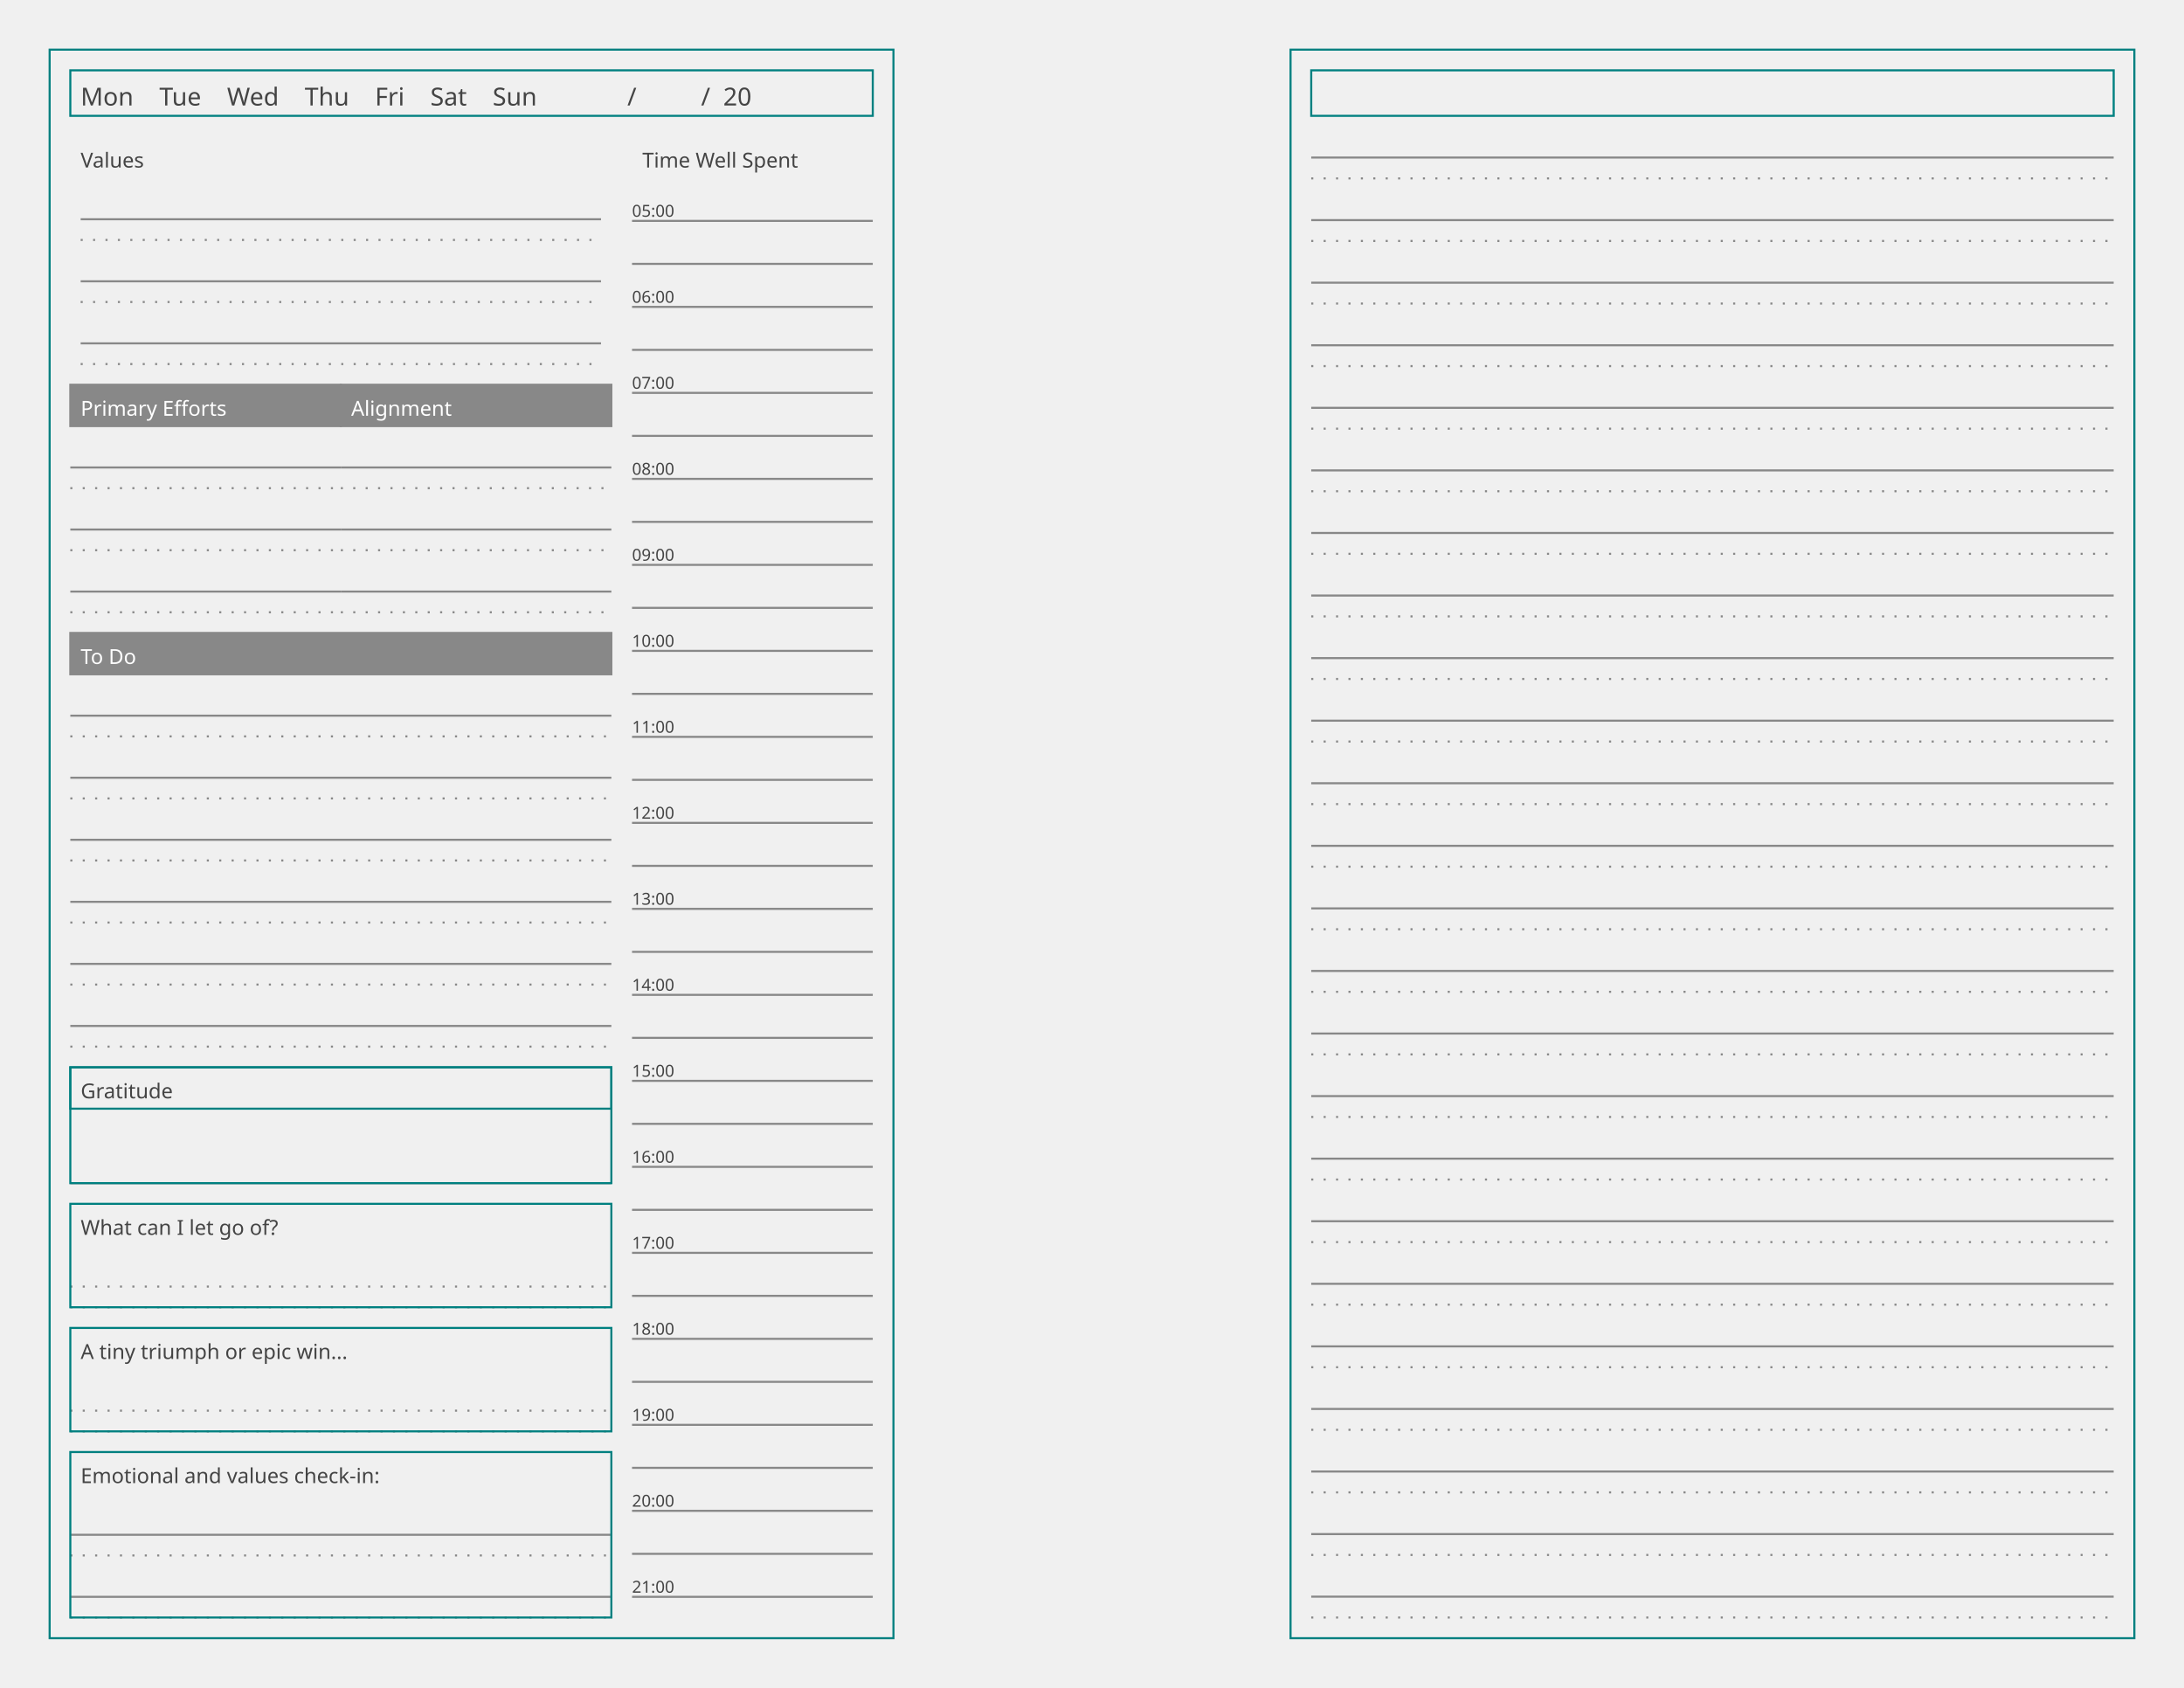
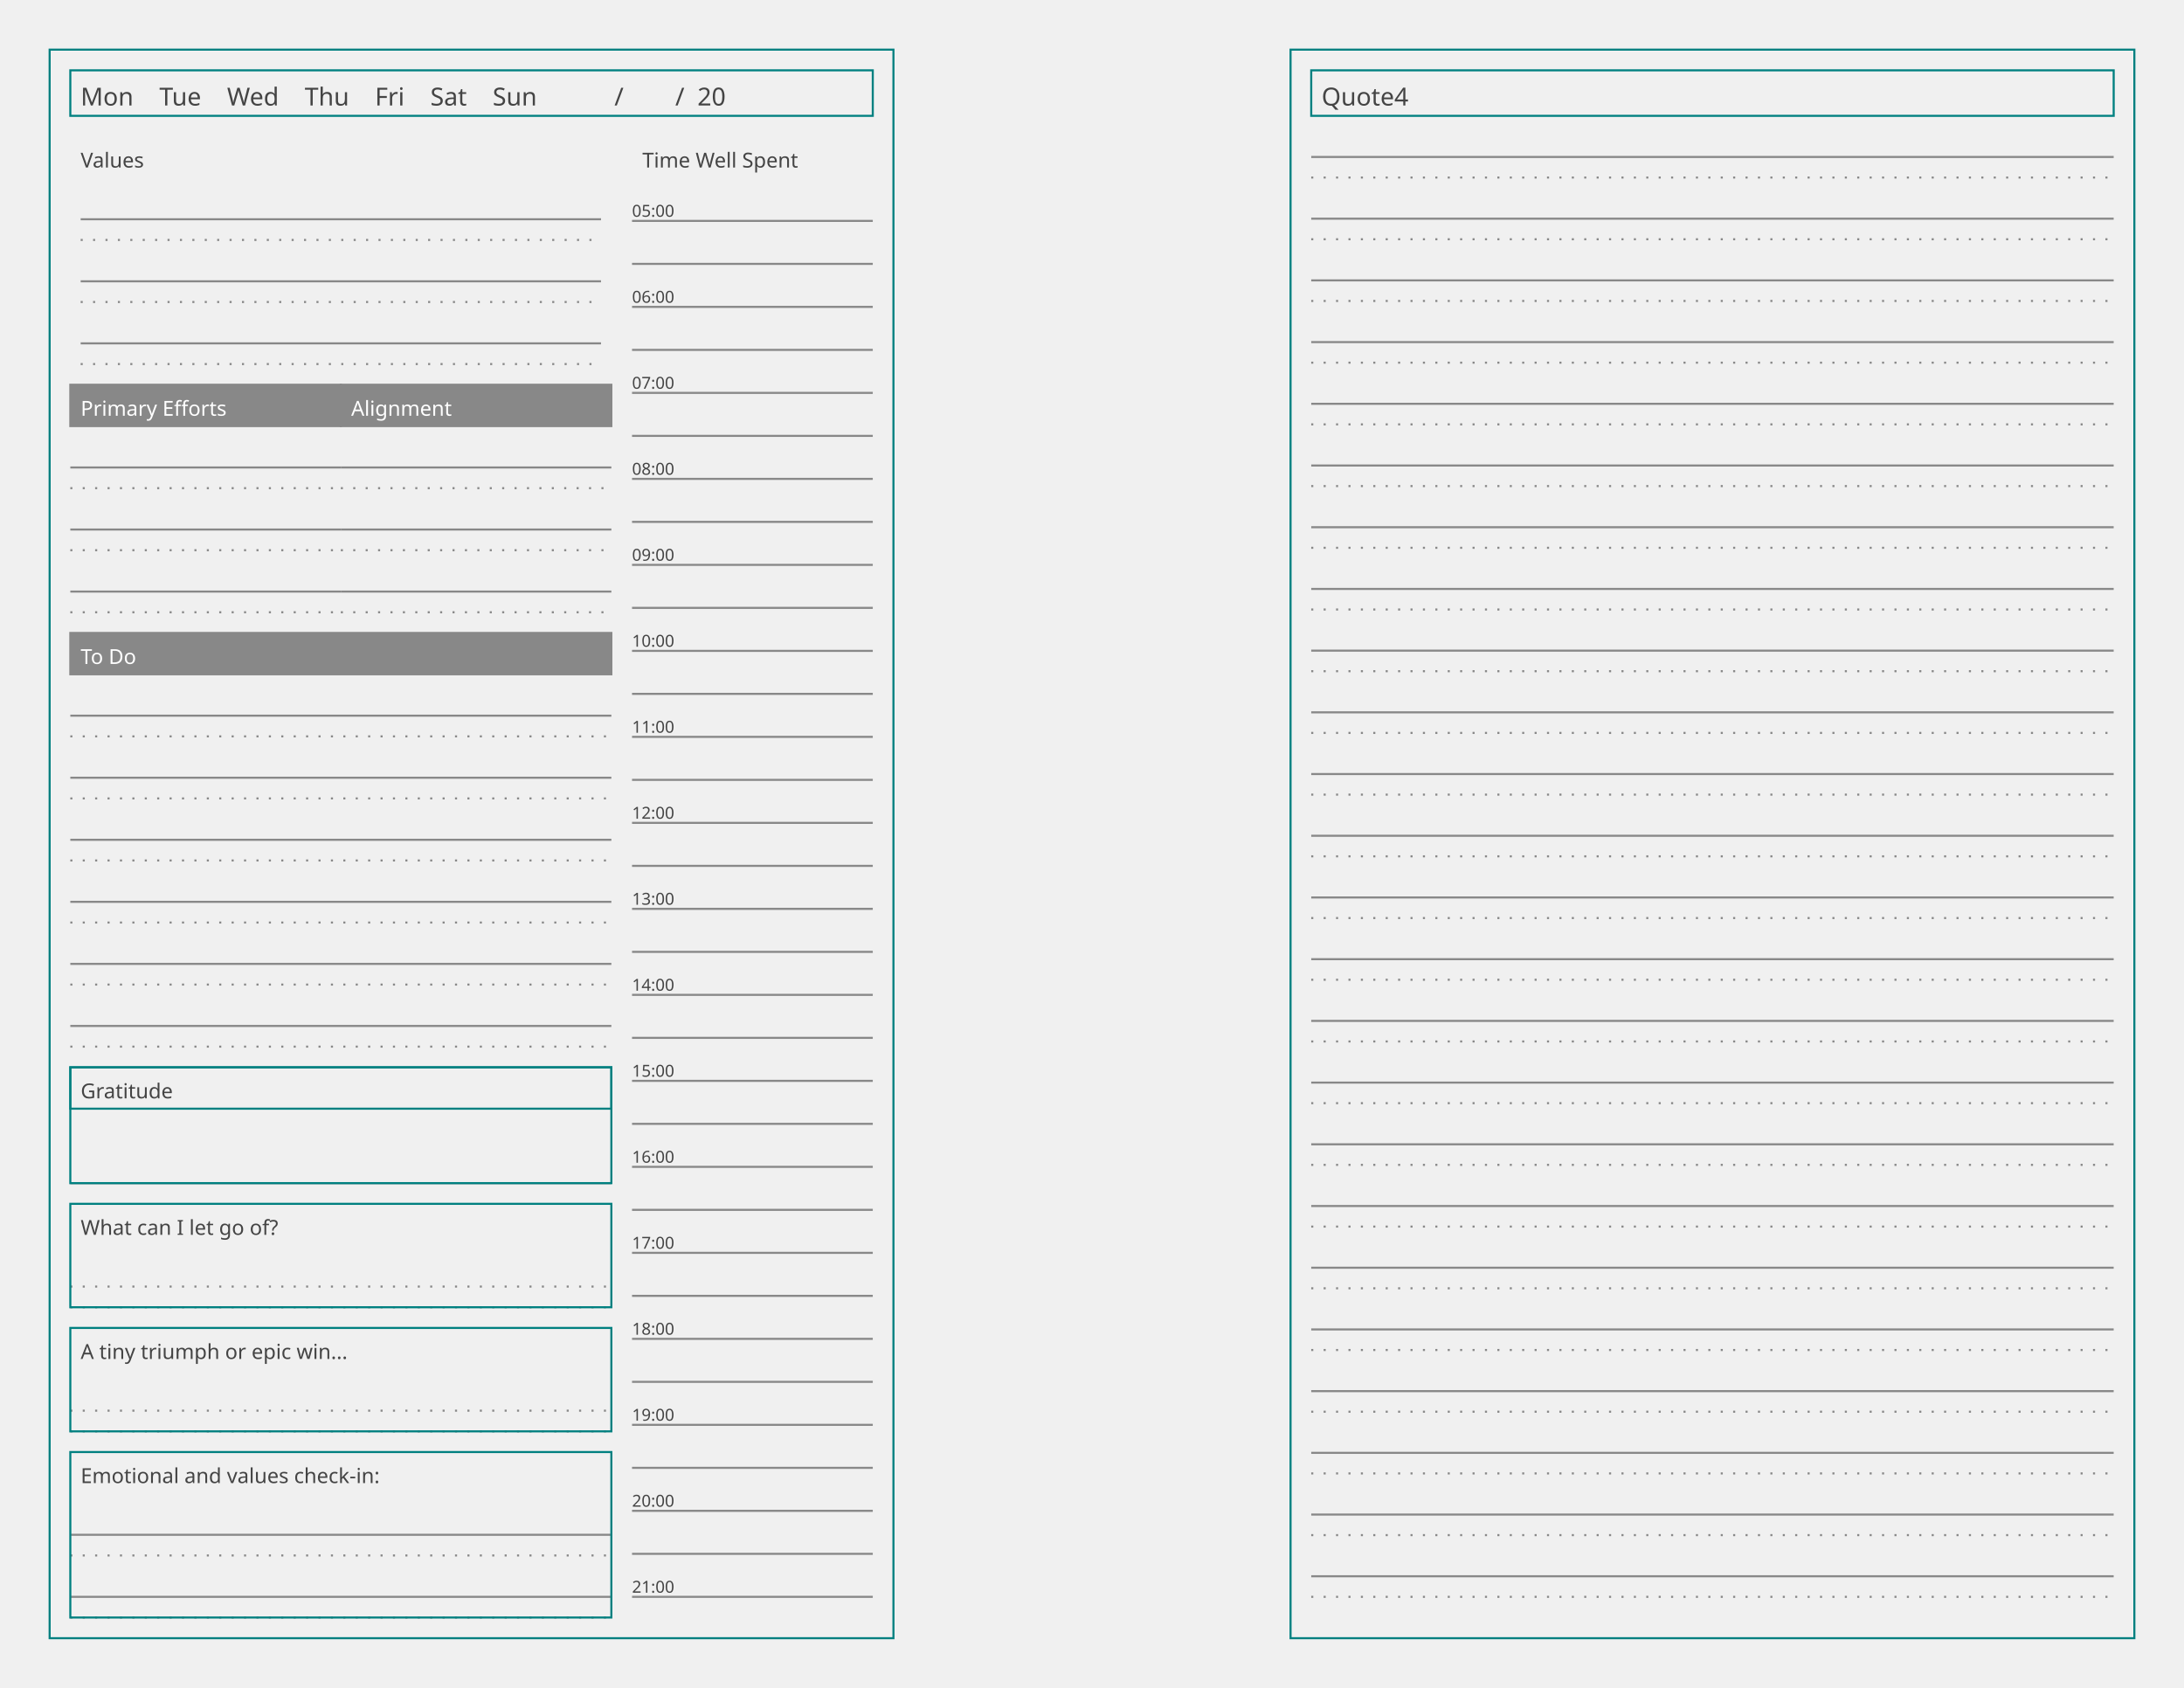
<svg xmlns="http://www.w3.org/2000/svg" baseProfile="tiny" height="8.5in" version="1.2" width="11in">
  <defs />
  <g transform="translate(24.0, 24.0)">
    <rect fill="none" height="768.0" stroke="#008080" width="408.0" x="0" y="0" />
    <g transform="translate(10, 10)">
      <rect fill="none" height="22" stroke="#008080" stroke-width="1" width="388.0" x="0" y="0" />
-       <text alignment-baseline="text-after-edge" fill="#444444" font-family="Trebuchet MS" font-size="12" text-anchor="start" transform="translate(5,17)">Mon    Tue    Wed    Thu    Fri    Sat    Sun              /          /  20          </text>
+       <text alignment-baseline="text-after-edge" fill="#444444" font-family="Trebuchet MS" font-size="12" text-anchor="start" transform="translate(5,17)">Mon    Tue    Wed    Thu    Fri    Sat    Sun            /        /  20        </text>
    </g>
    <g transform="translate(10, 32)">
      <g transform="translate(0,10)">
        <g>
          <g transform="translate(0,0)">
            <text alignment-baseline="text-after-edge" fill="#444444" font-family="Ubuntu Mono" font-size="10" text-anchor="start" transform="translate(5,15)">Values</text>
          </g>
          <g transform="translate(0,20)">
            <g>
              <line stroke="#888888" stroke-dasharray="1,5" stroke-width="1" transform="translate(5,30.0)" x1="0" x2="251.6" y1="0" y2="0" />
              <line stroke="#888888" stroke-dasharray="1,5" stroke-width="1" transform="translate(5,60.0)" x1="0" x2="251.6" y1="0" y2="0" />
              <line stroke="#888888" stroke-dasharray="1,5" stroke-width="1" transform="translate(5,90.0)" x1="0" x2="251.6" y1="0" y2="0" />
            </g>
            <g>
              <line stroke="#888888" stroke-dasharray="1,0" stroke-width="1" transform="translate(5,20.0)" x1="0" x2="251.6" y1="0" y2="0" />
              <line stroke="#888888" stroke-dasharray="1,0" stroke-width="1" transform="translate(5,50.0)" x1="0" x2="251.6" y1="0" y2="0" />
              <line stroke="#888888" stroke-dasharray="1,0" stroke-width="1" transform="translate(5,80.0)" x1="0" x2="251.6" y1="0" y2="0" />
            </g>
          </g>
        </g>
      </g>
-       <g transform="translate(0,130)">
+       <g transform="translate(0,130.0)">
        <g>
          <g transform="translate(0,0)">
            <g>
              <g transform="translate(0,0)">
                <rect fill="#888888" height="20" stroke="#888888" stroke-width="1" width="130.8" x="0" y="0" />
                <text alignment-baseline="text-after-edge" fill="#ffffff" font-family="Trebuchet MS" font-size="10" text-anchor="start" transform="translate(5,15)">Primary Efforts</text>
              </g>
              <g transform="translate(0,20)">
                <g>
                  <line stroke="#888888" stroke-dasharray="1,5" stroke-width="1" transform="translate(0,30.0)" x1="0" x2="130.8" y1="0" y2="0" />
                  <line stroke="#888888" stroke-dasharray="1,5" stroke-width="1" transform="translate(0,60.0)" x1="0" x2="130.8" y1="0" y2="0" />
                  <line stroke="#888888" stroke-dasharray="1,5" stroke-width="1" transform="translate(0,90.0)" x1="0" x2="130.8" y1="0" y2="0" />
                </g>
                <g>
                  <line stroke="#888888" stroke-dasharray="1,0" stroke-width="1" transform="translate(0,20.0)" x1="0" x2="130.8" y1="0" y2="0" />
                  <line stroke="#888888" stroke-dasharray="1,0" stroke-width="1" transform="translate(0,50.0)" x1="0" x2="130.8" y1="0" y2="0" />
                  <line stroke="#888888" stroke-dasharray="1,0" stroke-width="1" transform="translate(0,80.0)" x1="0" x2="130.8" y1="0" y2="0" />
                </g>
              </g>
            </g>
          </g>
          <g transform="translate(130.8,0)">
            <g>
              <g transform="translate(0,0)">
                <rect fill="#888888" height="20" stroke="#888888" stroke-width="1" width="130.8" x="0" y="0" />
                <text alignment-baseline="text-after-edge" fill="#ffffff" font-family="Trebuchet MS" font-size="10" text-anchor="start" transform="translate(5,15)">Alignment</text>
              </g>
              <g transform="translate(0,20)">
                <g>
                  <line stroke="#888888" stroke-dasharray="1,5" stroke-width="1" transform="translate(0,30.0)" x1="0" x2="130.8" y1="0" y2="0" />
                  <line stroke="#888888" stroke-dasharray="1,5" stroke-width="1" transform="translate(0,60.0)" x1="0" x2="130.8" y1="0" y2="0" />
                  <line stroke="#888888" stroke-dasharray="1,5" stroke-width="1" transform="translate(0,90.0)" x1="0" x2="130.8" y1="0" y2="0" />
                </g>
                <g>
                  <line stroke="#888888" stroke-dasharray="1,0" stroke-width="1" transform="translate(0,20.0)" x1="0" x2="130.8" y1="0" y2="0" />
                  <line stroke="#888888" stroke-dasharray="1,0" stroke-width="1" transform="translate(0,50.0)" x1="0" x2="130.8" y1="0" y2="0" />
                  <line stroke="#888888" stroke-dasharray="1,0" stroke-width="1" transform="translate(0,80.0)" x1="0" x2="130.8" y1="0" y2="0" />
                </g>
              </g>
            </g>
          </g>
        </g>
      </g>
-       <g transform="translate(0,250)">
+       <g transform="translate(0,250.0)">
        <g>
          <g transform="translate(0,0)">
            <rect fill="#888888" height="20" stroke="#888888" stroke-width="1" width="261.6" x="0" y="0" />
            <text alignment-baseline="text-after-edge" fill="#ffffff" font-family="Ubuntu Mono" font-size="10" text-anchor="start" transform="translate(5,15)">To Do</text>
          </g>
          <g transform="translate(0,20)">
            <g>
              <line stroke="#888888" stroke-dasharray="1,5" stroke-width="1" transform="translate(0,30.0)" x1="0" x2="261.6" y1="0" y2="0" />
              <line stroke="#888888" stroke-dasharray="1,5" stroke-width="1" transform="translate(0,60.0)" x1="0" x2="261.6" y1="0" y2="0" />
              <line stroke="#888888" stroke-dasharray="1,5" stroke-width="1" transform="translate(0,90.0)" x1="0" x2="261.6" y1="0" y2="0" />
              <line stroke="#888888" stroke-dasharray="1,5" stroke-width="1" transform="translate(0,120.0)" x1="0" x2="261.6" y1="0" y2="0" />
              <line stroke="#888888" stroke-dasharray="1,5" stroke-width="1" transform="translate(0,150.0)" x1="0" x2="261.6" y1="0" y2="0" />
              <line stroke="#888888" stroke-dasharray="1,5" stroke-width="1" transform="translate(0,180.0)" x1="0" x2="261.6" y1="0" y2="0" />
            </g>
            <g>
              <line stroke="#888888" stroke-dasharray="1,0" stroke-width="1" transform="translate(0,20.0)" x1="0" x2="261.6" y1="0" y2="0" />
              <line stroke="#888888" stroke-dasharray="1,0" stroke-width="1" transform="translate(0,50.0)" x1="0" x2="261.6" y1="0" y2="0" />
              <line stroke="#888888" stroke-dasharray="1,0" stroke-width="1" transform="translate(0,80.0)" x1="0" x2="261.6" y1="0" y2="0" />
              <line stroke="#888888" stroke-dasharray="1,0" stroke-width="1" transform="translate(0,110.0)" x1="0" x2="261.6" y1="0" y2="0" />
              <line stroke="#888888" stroke-dasharray="1,0" stroke-width="1" transform="translate(0,140.0)" x1="0" x2="261.6" y1="0" y2="0" />
              <line stroke="#888888" stroke-dasharray="1,0" stroke-width="1" transform="translate(0,170.0)" x1="0" x2="261.6" y1="0" y2="0" />
            </g>
          </g>
        </g>
      </g>
-       <g transform="translate(0,460)">
+       <g transform="translate(0,460.0)">
        <g>
          <g transform="translate(0,0)">
            <rect fill="none" height="20" stroke="#008080" stroke-width="1" width="261.6" x="0" y="0" />
            <text alignment-baseline="text-after-edge" fill="#444444" font-family="Trebuchet MS" font-size="10" text-anchor="start" transform="translate(5,15)">Gratitude</text>
          </g>
          <g transform="translate(0,20)">
            <line stroke="#888888" stroke-dasharray="1,0" stroke-width="1" transform="translate(0,36.0)" x1="0" x2="261.6" y1="0" y2="0" />
          </g>
        </g>
        <rect fill="none" height="56.0" stroke="#008080" stroke-width="1" width="261.6" x="0" y="0" />
      </g>
      <g transform="translate(0,526.0)">
        <g>
          <g transform="translate(0,0)">
            <text alignment-baseline="text-after-edge" fill="#444444" font-family="Ubuntu Mono" font-size="10" text-anchor="start" transform="translate(5,15)">What can I let go of?</text>
          </g>
          <g transform="translate(0,20)">
            <g>
              <line stroke="#888888" stroke-dasharray="1,5" stroke-width="1" transform="translate(0,30.0)" x1="0" x2="261.6" y1="0" y2="0" />
            </g>
            <g>
              <line stroke="#888888" stroke-dasharray="1,5" stroke-width="1" transform="translate(0,20.0)" x1="0" x2="261.6" y1="0" y2="0" />
            </g>
          </g>
        </g>
        <rect fill="none" height="50" stroke="#008080" stroke-width="1" width="261.6" x="0" y="0" />
      </g>
      <g transform="translate(0,586.0)">
        <g>
          <g transform="translate(0,0)">
            <text alignment-baseline="text-after-edge" fill="#444444" font-family="Ubuntu Mono" font-size="10" text-anchor="start" transform="translate(5,15)">A tiny triumph or epic win...</text>
          </g>
          <g transform="translate(0,20)">
            <g>
              <line stroke="#888888" stroke-dasharray="1,5" stroke-width="1" transform="translate(0,30.0)" x1="0" x2="261.6" y1="0" y2="0" />
            </g>
            <g>
              <line stroke="#888888" stroke-dasharray="1,5" stroke-width="1" transform="translate(0,20.0)" x1="0" x2="261.6" y1="0" y2="0" />
            </g>
          </g>
        </g>
        <rect fill="none" height="50" stroke="#008080" stroke-width="1" width="261.6" x="0" y="0" />
      </g>
      <g transform="translate(0,646.0)">
        <g>
          <g transform="translate(0,0)">
            <text alignment-baseline="text-after-edge" fill="#444444" font-family="Ubuntu Mono" font-size="10" text-anchor="start" transform="translate(5,15)">Emotional and values check-in:</text>
          </g>
          <g transform="translate(0,20)">
            <g>
              <line stroke="#888888" stroke-dasharray="1,5" stroke-width="1" transform="translate(0,30.0)" x1="0" x2="261.6" y1="0" y2="0" />
              <line stroke="#888888" stroke-dasharray="1,5" stroke-width="1" transform="translate(0,60.0)" x1="0" x2="261.6" y1="0" y2="0" />
            </g>
            <g>
              <line stroke="#888888" stroke-dasharray="1,0" stroke-width="1" transform="translate(0,20.0)" x1="0" x2="261.6" y1="0" y2="0" />
              <line stroke="#888888" stroke-dasharray="1,0" stroke-width="1" transform="translate(0,50.0)" x1="0" x2="261.6" y1="0" y2="0" />
            </g>
          </g>
        </g>
        <rect fill="none" height="80" stroke="#008080" stroke-width="1" width="261.6" x="0" y="0" />
      </g>
    </g>
    <g transform="translate(281.6,32)">
      <g>
        <rect fill="none" height="20" stroke="none" width="116.4" x="0" y="10" />
        <text alignment-baseline="text-after-edge" fill="#444444" font-family="Ubuntu Mono" font-size="10" text-anchor="start" x="5" y="25">Time Well Spent</text>
      </g>
      <g>
        <text alignment-baseline="text-after-edge" fill="#444444" font-family="Ubuntu Mono" font-size="8" text-anchor="start" x="0" y="48.788">05:00</text>
        <line stroke="#888888" x1="0" x2="116.4" y1="50.788" y2="50.788" />
        <line stroke="#888888" x1="0" x2="116.4" y1="71.576" y2="71.576" />
        <text alignment-baseline="text-after-edge" fill="#444444" font-family="Ubuntu Mono" font-size="8" text-anchor="start" x="0" y="90.364">06:00</text>
        <line stroke="#888888" x1="0" x2="116.4" y1="92.364" y2="92.364" />
        <line stroke="#888888" x1="0" x2="116.4" y1="113.152" y2="113.152" />
        <text alignment-baseline="text-after-edge" fill="#444444" font-family="Ubuntu Mono" font-size="8" text-anchor="start" x="0" y="131.939">07:00</text>
        <line stroke="#888888" x1="0" x2="116.4" y1="133.939" y2="133.939" />
        <line stroke="#888888" x1="0" x2="116.4" y1="154.727" y2="154.727" />
        <text alignment-baseline="text-after-edge" fill="#444444" font-family="Ubuntu Mono" font-size="8" text-anchor="start" x="0" y="173.515">08:00</text>
        <line stroke="#888888" x1="0" x2="116.4" y1="175.515" y2="175.515" />
        <line stroke="#888888" x1="0" x2="116.4" y1="196.303" y2="196.303" />
        <text alignment-baseline="text-after-edge" fill="#444444" font-family="Ubuntu Mono" font-size="8" text-anchor="start" x="0" y="215.091">09:00</text>
        <line stroke="#888888" x1="0" x2="116.4" y1="217.091" y2="217.091" />
        <line stroke="#888888" x1="0" x2="116.4" y1="237.879" y2="237.879" />
        <text alignment-baseline="text-after-edge" fill="#444444" font-family="Ubuntu Mono" font-size="8" text-anchor="start" x="0" y="256.667">10:00</text>
        <line stroke="#888888" x1="0" x2="116.4" y1="258.667" y2="258.667" />
        <line stroke="#888888" x1="0" x2="116.4" y1="279.455" y2="279.455" />
        <text alignment-baseline="text-after-edge" fill="#444444" font-family="Ubuntu Mono" font-size="8" text-anchor="start" x="0" y="298.242">11:00</text>
        <line stroke="#888888" x1="0" x2="116.4" y1="300.242" y2="300.242" />
        <line stroke="#888888" x1="0" x2="116.4" y1="321.03" y2="321.03" />
        <text alignment-baseline="text-after-edge" fill="#444444" font-family="Ubuntu Mono" font-size="8" text-anchor="start" x="0" y="339.818">12:00</text>
        <line stroke="#888888" x1="0" x2="116.4" y1="341.818" y2="341.818" />
        <line stroke="#888888" x1="0" x2="116.4" y1="362.606" y2="362.606" />
        <text alignment-baseline="text-after-edge" fill="#444444" font-family="Ubuntu Mono" font-size="8" text-anchor="start" x="0" y="381.394">13:00</text>
        <line stroke="#888888" x1="0" x2="116.4" y1="383.394" y2="383.394" />
        <line stroke="#888888" x1="0" x2="116.4" y1="404.182" y2="404.182" />
        <text alignment-baseline="text-after-edge" fill="#444444" font-family="Ubuntu Mono" font-size="8" text-anchor="start" x="0" y="422.97">14:00</text>
        <line stroke="#888888" x1="0" x2="116.4" y1="424.97" y2="424.97" />
        <line stroke="#888888" x1="0" x2="116.4" y1="445.758" y2="445.758" />
        <text alignment-baseline="text-after-edge" fill="#444444" font-family="Ubuntu Mono" font-size="8" text-anchor="start" x="0" y="464.545">15:00</text>
        <line stroke="#888888" x1="0" x2="116.4" y1="466.545" y2="466.545" />
        <line stroke="#888888" x1="0" x2="116.4" y1="487.333" y2="487.333" />
        <text alignment-baseline="text-after-edge" fill="#444444" font-family="Ubuntu Mono" font-size="8" text-anchor="start" x="0" y="506.121">16:00</text>
        <line stroke="#888888" x1="0" x2="116.4" y1="508.121" y2="508.121" />
        <line stroke="#888888" x1="0" x2="116.4" y1="528.909" y2="528.909" />
        <text alignment-baseline="text-after-edge" fill="#444444" font-family="Ubuntu Mono" font-size="8" text-anchor="start" x="0" y="547.697">17:00</text>
        <line stroke="#888888" x1="0" x2="116.4" y1="549.697" y2="549.697" />
        <line stroke="#888888" x1="0" x2="116.4" y1="570.485" y2="570.485" />
        <text alignment-baseline="text-after-edge" fill="#444444" font-family="Ubuntu Mono" font-size="8" text-anchor="start" x="0" y="589.273">18:00</text>
        <line stroke="#888888" x1="0" x2="116.4" y1="591.273" y2="591.273" />
        <line stroke="#888888" x1="0" x2="116.4" y1="612.061" y2="612.061" />
        <text alignment-baseline="text-after-edge" fill="#444444" font-family="Ubuntu Mono" font-size="8" text-anchor="start" x="0" y="630.848">19:00</text>
        <line stroke="#888888" x1="0" x2="116.4" y1="632.848" y2="632.848" />
        <line stroke="#888888" x1="0" x2="116.4" y1="653.636" y2="653.636" />
        <text alignment-baseline="text-after-edge" fill="#444444" font-family="Ubuntu Mono" font-size="8" text-anchor="start" x="0" y="672.424">20:00</text>
        <line stroke="#888888" x1="0" x2="116.4" y1="674.424" y2="674.424" />
        <line stroke="#888888" x1="0" x2="116.4" y1="695.212" y2="695.212" />
        <text alignment-baseline="text-after-edge" fill="#444444" font-family="Ubuntu Mono" font-size="8" text-anchor="start" x="0" y="714.0">21:00</text>
        <line stroke="#888888" x1="0" x2="116.4" y1="716.0" y2="716.0" />
      </g>
    </g>
  </g>
  <g transform="translate(624.0, 24.0)">
    <rect fill="none" height="768.0" stroke="#008080" width="408.0" x="0" y="0" />
    <g transform="translate(10, 10)">
      <rect fill="none" height="22" stroke="#008080" stroke-width="1" width="388.0" x="0" y="0" />
-       <text alignment-baseline="text-after-edge" fill="#444444" font-family="Trebuchet MS" font-size="12" text-anchor="start" transform="translate(5,17)" />
+       <text alignment-baseline="text-after-edge" fill="#444444" font-family="Trebuchet MS" font-size="12" text-anchor="start" transform="translate(5,17)">Quote4</text>
    </g>
    <g transform="translate(10, 32)">
      <g transform="translate(0,0)">
        <g>
-           <line stroke="#888888" stroke-dasharray="1,5" stroke-width="1" transform="translate(0,30.25)" x1="0" x2="388.0" y1="0" y2="0" />
-           <line stroke="#888888" stroke-dasharray="1,5" stroke-width="1" transform="translate(0,60.5)" x1="0" x2="388.0" y1="0" y2="0" />
-           <line stroke="#888888" stroke-dasharray="1,5" stroke-width="1" transform="translate(0,90.75)" x1="0" x2="388.0" y1="0" y2="0" />
-           <line stroke="#888888" stroke-dasharray="1,5" stroke-width="1" transform="translate(0,121.0)" x1="0" x2="388.0" y1="0" y2="0" />
-           <line stroke="#888888" stroke-dasharray="1,5" stroke-width="1" transform="translate(0,151.25)" x1="0" x2="388.0" y1="0" y2="0" />
-           <line stroke="#888888" stroke-dasharray="1,5" stroke-width="1" transform="translate(0,181.5)" x1="0" x2="388.0" y1="0" y2="0" />
-           <line stroke="#888888" stroke-dasharray="1,5" stroke-width="1" transform="translate(0,211.75)" x1="0" x2="388.0" y1="0" y2="0" />
-           <line stroke="#888888" stroke-dasharray="1,5" stroke-width="1" transform="translate(0,242.0)" x1="0" x2="388.0" y1="0" y2="0" />
-           <line stroke="#888888" stroke-dasharray="1,5" stroke-width="1" transform="translate(0,272.25)" x1="0" x2="388.0" y1="0" y2="0" />
-           <line stroke="#888888" stroke-dasharray="1,5" stroke-width="1" transform="translate(0,302.5)" x1="0" x2="388.0" y1="0" y2="0" />
-           <line stroke="#888888" stroke-dasharray="1,5" stroke-width="1" transform="translate(0,332.75)" x1="0" x2="388.0" y1="0" y2="0" />
-           <line stroke="#888888" stroke-dasharray="1,5" stroke-width="1" transform="translate(0,363.0)" x1="0" x2="388.0" y1="0" y2="0" />
-           <line stroke="#888888" stroke-dasharray="1,5" stroke-width="1" transform="translate(0,393.25)" x1="0" x2="388.0" y1="0" y2="0" />
-           <line stroke="#888888" stroke-dasharray="1,5" stroke-width="1" transform="translate(0,423.5)" x1="0" x2="388.0" y1="0" y2="0" />
-           <line stroke="#888888" stroke-dasharray="1,5" stroke-width="1" transform="translate(0,453.75)" x1="0" x2="388.0" y1="0" y2="0" />
-           <line stroke="#888888" stroke-dasharray="1,5" stroke-width="1" transform="translate(0,484.0)" x1="0" x2="388.0" y1="0" y2="0" />
-           <line stroke="#888888" stroke-dasharray="1,5" stroke-width="1" transform="translate(0,514.25)" x1="0" x2="388.0" y1="0" y2="0" />
-           <line stroke="#888888" stroke-dasharray="1,5" stroke-width="1" transform="translate(0,544.5)" x1="0" x2="388.0" y1="0" y2="0" />
-           <line stroke="#888888" stroke-dasharray="1,5" stroke-width="1" transform="translate(0,574.75)" x1="0" x2="388.0" y1="0" y2="0" />
-           <line stroke="#888888" stroke-dasharray="1,5" stroke-width="1" transform="translate(0,605.0)" x1="0" x2="388.0" y1="0" y2="0" />
-           <line stroke="#888888" stroke-dasharray="1,5" stroke-width="1" transform="translate(0,635.25)" x1="0" x2="388.0" y1="0" y2="0" />
-           <line stroke="#888888" stroke-dasharray="1,5" stroke-width="1" transform="translate(0,665.5)" x1="0" x2="388.0" y1="0" y2="0" />
-           <line stroke="#888888" stroke-dasharray="1,5" stroke-width="1" transform="translate(0,695.75)" x1="0" x2="388.0" y1="0" y2="0" />
-           <line stroke="#888888" stroke-dasharray="1,5" stroke-width="1" transform="translate(0,726.0)" x1="0" x2="388.0" y1="0" y2="0" />
-         </g>
-         <g>
-           <line stroke="#888888" stroke-dasharray="1,0" stroke-width="1" transform="translate(0,20.16667)" x1="0" x2="388.0" y1="0" y2="0" />
-           <line stroke="#888888" stroke-dasharray="1,0" stroke-width="1" transform="translate(0,50.41667)" x1="0" x2="388.0" y1="0" y2="0" />
-           <line stroke="#888888" stroke-dasharray="1,0" stroke-width="1" transform="translate(0,80.66667)" x1="0" x2="388.0" y1="0" y2="0" />
-           <line stroke="#888888" stroke-dasharray="1,0" stroke-width="1" transform="translate(0,110.9167)" x1="0" x2="388.0" y1="0" y2="0" />
-           <line stroke="#888888" stroke-dasharray="1,0" stroke-width="1" transform="translate(0,141.1667)" x1="0" x2="388.0" y1="0" y2="0" />
-           <line stroke="#888888" stroke-dasharray="1,0" stroke-width="1" transform="translate(0,171.4167)" x1="0" x2="388.0" y1="0" y2="0" />
-           <line stroke="#888888" stroke-dasharray="1,0" stroke-width="1" transform="translate(0,201.6667)" x1="0" x2="388.0" y1="0" y2="0" />
-           <line stroke="#888888" stroke-dasharray="1,0" stroke-width="1" transform="translate(0,231.9167)" x1="0" x2="388.0" y1="0" y2="0" />
-           <line stroke="#888888" stroke-dasharray="1,0" stroke-width="1" transform="translate(0,262.1667)" x1="0" x2="388.0" y1="0" y2="0" />
-           <line stroke="#888888" stroke-dasharray="1,0" stroke-width="1" transform="translate(0,292.4167)" x1="0" x2="388.0" y1="0" y2="0" />
-           <line stroke="#888888" stroke-dasharray="1,0" stroke-width="1" transform="translate(0,322.6667)" x1="0" x2="388.0" y1="0" y2="0" />
-           <line stroke="#888888" stroke-dasharray="1,0" stroke-width="1" transform="translate(0,352.9167)" x1="0" x2="388.0" y1="0" y2="0" />
-           <line stroke="#888888" stroke-dasharray="1,0" stroke-width="1" transform="translate(0,383.1667)" x1="0" x2="388.0" y1="0" y2="0" />
-           <line stroke="#888888" stroke-dasharray="1,0" stroke-width="1" transform="translate(0,413.4167)" x1="0" x2="388.0" y1="0" y2="0" />
-           <line stroke="#888888" stroke-dasharray="1,0" stroke-width="1" transform="translate(0,443.6667)" x1="0" x2="388.0" y1="0" y2="0" />
-           <line stroke="#888888" stroke-dasharray="1,0" stroke-width="1" transform="translate(0,473.9167)" x1="0" x2="388.0" y1="0" y2="0" />
-           <line stroke="#888888" stroke-dasharray="1,0" stroke-width="1" transform="translate(0,504.1667)" x1="0" x2="388.0" y1="0" y2="0" />
-           <line stroke="#888888" stroke-dasharray="1,0" stroke-width="1" transform="translate(0,534.4167)" x1="0" x2="388.0" y1="0" y2="0" />
-           <line stroke="#888888" stroke-dasharray="1,0" stroke-width="1" transform="translate(0,564.6667)" x1="0" x2="388.0" y1="0" y2="0" />
-           <line stroke="#888888" stroke-dasharray="1,0" stroke-width="1" transform="translate(0,594.9167)" x1="0" x2="388.0" y1="0" y2="0" />
-           <line stroke="#888888" stroke-dasharray="1,0" stroke-width="1" transform="translate(0,625.1667)" x1="0" x2="388.0" y1="0" y2="0" />
-           <line stroke="#888888" stroke-dasharray="1,0" stroke-width="1" transform="translate(0,655.4167)" x1="0" x2="388.0" y1="0" y2="0" />
-           <line stroke="#888888" stroke-dasharray="1,0" stroke-width="1" transform="translate(0,685.6667)" x1="0" x2="388.0" y1="0" y2="0" />
-           <line stroke="#888888" stroke-dasharray="1,0" stroke-width="1" transform="translate(0,715.9167)" x1="0" x2="388.0" y1="0" y2="0" />
+           <line stroke="#888888" stroke-dasharray="1,5" stroke-width="1" transform="translate(0,29.83333)" x1="0" x2="388.0" y1="0" y2="0" />
+           <line stroke="#888888" stroke-dasharray="1,5" stroke-width="1" transform="translate(0,59.66667)" x1="0" x2="388.0" y1="0" y2="0" />
+           <line stroke="#888888" stroke-dasharray="1,5" stroke-width="1" transform="translate(0,89.5)" x1="0" x2="388.0" y1="0" y2="0" />
+           <line stroke="#888888" stroke-dasharray="1,5" stroke-width="1" transform="translate(0,119.3333)" x1="0" x2="388.0" y1="0" y2="0" />
+           <line stroke="#888888" stroke-dasharray="1,5" stroke-width="1" transform="translate(0,149.1667)" x1="0" x2="388.0" y1="0" y2="0" />
+           <line stroke="#888888" stroke-dasharray="1,5" stroke-width="1" transform="translate(0,179.0)" x1="0" x2="388.0" y1="0" y2="0" />
+           <line stroke="#888888" stroke-dasharray="1,5" stroke-width="1" transform="translate(0,208.8333)" x1="0" x2="388.0" y1="0" y2="0" />
+           <line stroke="#888888" stroke-dasharray="1,5" stroke-width="1" transform="translate(0,238.6667)" x1="0" x2="388.0" y1="0" y2="0" />
+           <line stroke="#888888" stroke-dasharray="1,5" stroke-width="1" transform="translate(0,268.5)" x1="0" x2="388.0" y1="0" y2="0" />
+           <line stroke="#888888" stroke-dasharray="1,5" stroke-width="1" transform="translate(0,298.3333)" x1="0" x2="388.0" y1="0" y2="0" />
+           <line stroke="#888888" stroke-dasharray="1,5" stroke-width="1" transform="translate(0,328.1667)" x1="0" x2="388.0" y1="0" y2="0" />
+           <line stroke="#888888" stroke-dasharray="1,5" stroke-width="1" transform="translate(0,358)" x1="0" x2="388.0" y1="0" y2="0" />
+           <line stroke="#888888" stroke-dasharray="1,5" stroke-width="1" transform="translate(0,387.8333)" x1="0" x2="388.0" y1="0" y2="0" />
+           <line stroke="#888888" stroke-dasharray="1,5" stroke-width="1" transform="translate(0,417.6667)" x1="0" x2="388.0" y1="0" y2="0" />
+           <line stroke="#888888" stroke-dasharray="1,5" stroke-width="1" transform="translate(0,447.5)" x1="0" x2="388.0" y1="0" y2="0" />
+           <line stroke="#888888" stroke-dasharray="1,5" stroke-width="1" transform="translate(0,477.3333)" x1="0" x2="388.0" y1="0" y2="0" />
+           <line stroke="#888888" stroke-dasharray="1,5" stroke-width="1" transform="translate(0,507.1667)" x1="0" x2="388.0" y1="0" y2="0" />
+           <line stroke="#888888" stroke-dasharray="1,5" stroke-width="1" transform="translate(0,537)" x1="0" x2="388.0" y1="0" y2="0" />
+           <line stroke="#888888" stroke-dasharray="1,5" stroke-width="1" transform="translate(0,566.8333)" x1="0" x2="388.0" y1="0" y2="0" />
+           <line stroke="#888888" stroke-dasharray="1,5" stroke-width="1" transform="translate(0,596.6667)" x1="0" x2="388.0" y1="0" y2="0" />
+           <line stroke="#888888" stroke-dasharray="1,5" stroke-width="1" transform="translate(0,626.5)" x1="0" x2="388.0" y1="0" y2="0" />
+           <line stroke="#888888" stroke-dasharray="1,5" stroke-width="1" transform="translate(0,656.3333)" x1="0" x2="388.0" y1="0" y2="0" />
+           <line stroke="#888888" stroke-dasharray="1,5" stroke-width="1" transform="translate(0,686.1667)" x1="0" x2="388.0" y1="0" y2="0" />
+           <line stroke="#888888" stroke-dasharray="1,5" stroke-width="1" transform="translate(0,716)" x1="0" x2="388.0" y1="0" y2="0" />
+         </g>
+         <g>
+           <line stroke="#888888" stroke-dasharray="1,0" stroke-width="1" transform="translate(0,19.88889)" x1="0" x2="388.0" y1="0" y2="0" />
+           <line stroke="#888888" stroke-dasharray="1,0" stroke-width="1" transform="translate(0,49.72222)" x1="0" x2="388.0" y1="0" y2="0" />
+           <line stroke="#888888" stroke-dasharray="1,0" stroke-width="1" transform="translate(0,79.55556)" x1="0" x2="388.0" y1="0" y2="0" />
+           <line stroke="#888888" stroke-dasharray="1,0" stroke-width="1" transform="translate(0,109.3889)" x1="0" x2="388.0" y1="0" y2="0" />
+           <line stroke="#888888" stroke-dasharray="1,0" stroke-width="1" transform="translate(0,139.2222)" x1="0" x2="388.0" y1="0" y2="0" />
+           <line stroke="#888888" stroke-dasharray="1,0" stroke-width="1" transform="translate(0,169.0556)" x1="0" x2="388.0" y1="0" y2="0" />
+           <line stroke="#888888" stroke-dasharray="1,0" stroke-width="1" transform="translate(0,198.8889)" x1="0" x2="388.0" y1="0" y2="0" />
+           <line stroke="#888888" stroke-dasharray="1,0" stroke-width="1" transform="translate(0,228.7222)" x1="0" x2="388.0" y1="0" y2="0" />
+           <line stroke="#888888" stroke-dasharray="1,0" stroke-width="1" transform="translate(0,258.5556)" x1="0" x2="388.0" y1="0" y2="0" />
+           <line stroke="#888888" stroke-dasharray="1,0" stroke-width="1" transform="translate(0,288.3889)" x1="0" x2="388.0" y1="0" y2="0" />
+           <line stroke="#888888" stroke-dasharray="1,0" stroke-width="1" transform="translate(0,318.2222)" x1="0" x2="388.0" y1="0" y2="0" />
+           <line stroke="#888888" stroke-dasharray="1,0" stroke-width="1" transform="translate(0,348.0556)" x1="0" x2="388.0" y1="0" y2="0" />
+           <line stroke="#888888" stroke-dasharray="1,0" stroke-width="1" transform="translate(0,377.8889)" x1="0" x2="388.0" y1="0" y2="0" />
+           <line stroke="#888888" stroke-dasharray="1,0" stroke-width="1" transform="translate(0,407.7222)" x1="0" x2="388.0" y1="0" y2="0" />
+           <line stroke="#888888" stroke-dasharray="1,0" stroke-width="1" transform="translate(0,437.5556)" x1="0" x2="388.0" y1="0" y2="0" />
+           <line stroke="#888888" stroke-dasharray="1,0" stroke-width="1" transform="translate(0,467.3889)" x1="0" x2="388.0" y1="0" y2="0" />
+           <line stroke="#888888" stroke-dasharray="1,0" stroke-width="1" transform="translate(0,497.2222)" x1="0" x2="388.0" y1="0" y2="0" />
+           <line stroke="#888888" stroke-dasharray="1,0" stroke-width="1" transform="translate(0,527.0556)" x1="0" x2="388.0" y1="0" y2="0" />
+           <line stroke="#888888" stroke-dasharray="1,0" stroke-width="1" transform="translate(0,556.8889)" x1="0" x2="388.0" y1="0" y2="0" />
+           <line stroke="#888888" stroke-dasharray="1,0" stroke-width="1" transform="translate(0,586.7222)" x1="0" x2="388.0" y1="0" y2="0" />
+           <line stroke="#888888" stroke-dasharray="1,0" stroke-width="1" transform="translate(0,616.5556)" x1="0" x2="388.0" y1="0" y2="0" />
+           <line stroke="#888888" stroke-dasharray="1,0" stroke-width="1" transform="translate(0,646.3889)" x1="0" x2="388.0" y1="0" y2="0" />
+           <line stroke="#888888" stroke-dasharray="1,0" stroke-width="1" transform="translate(0,676.2222)" x1="0" x2="388.0" y1="0" y2="0" />
+           <line stroke="#888888" stroke-dasharray="1,0" stroke-width="1" transform="translate(0,706.0556)" x1="0" x2="388.0" y1="0" y2="0" />
        </g>
      </g>
    </g>
  </g>
</svg>
